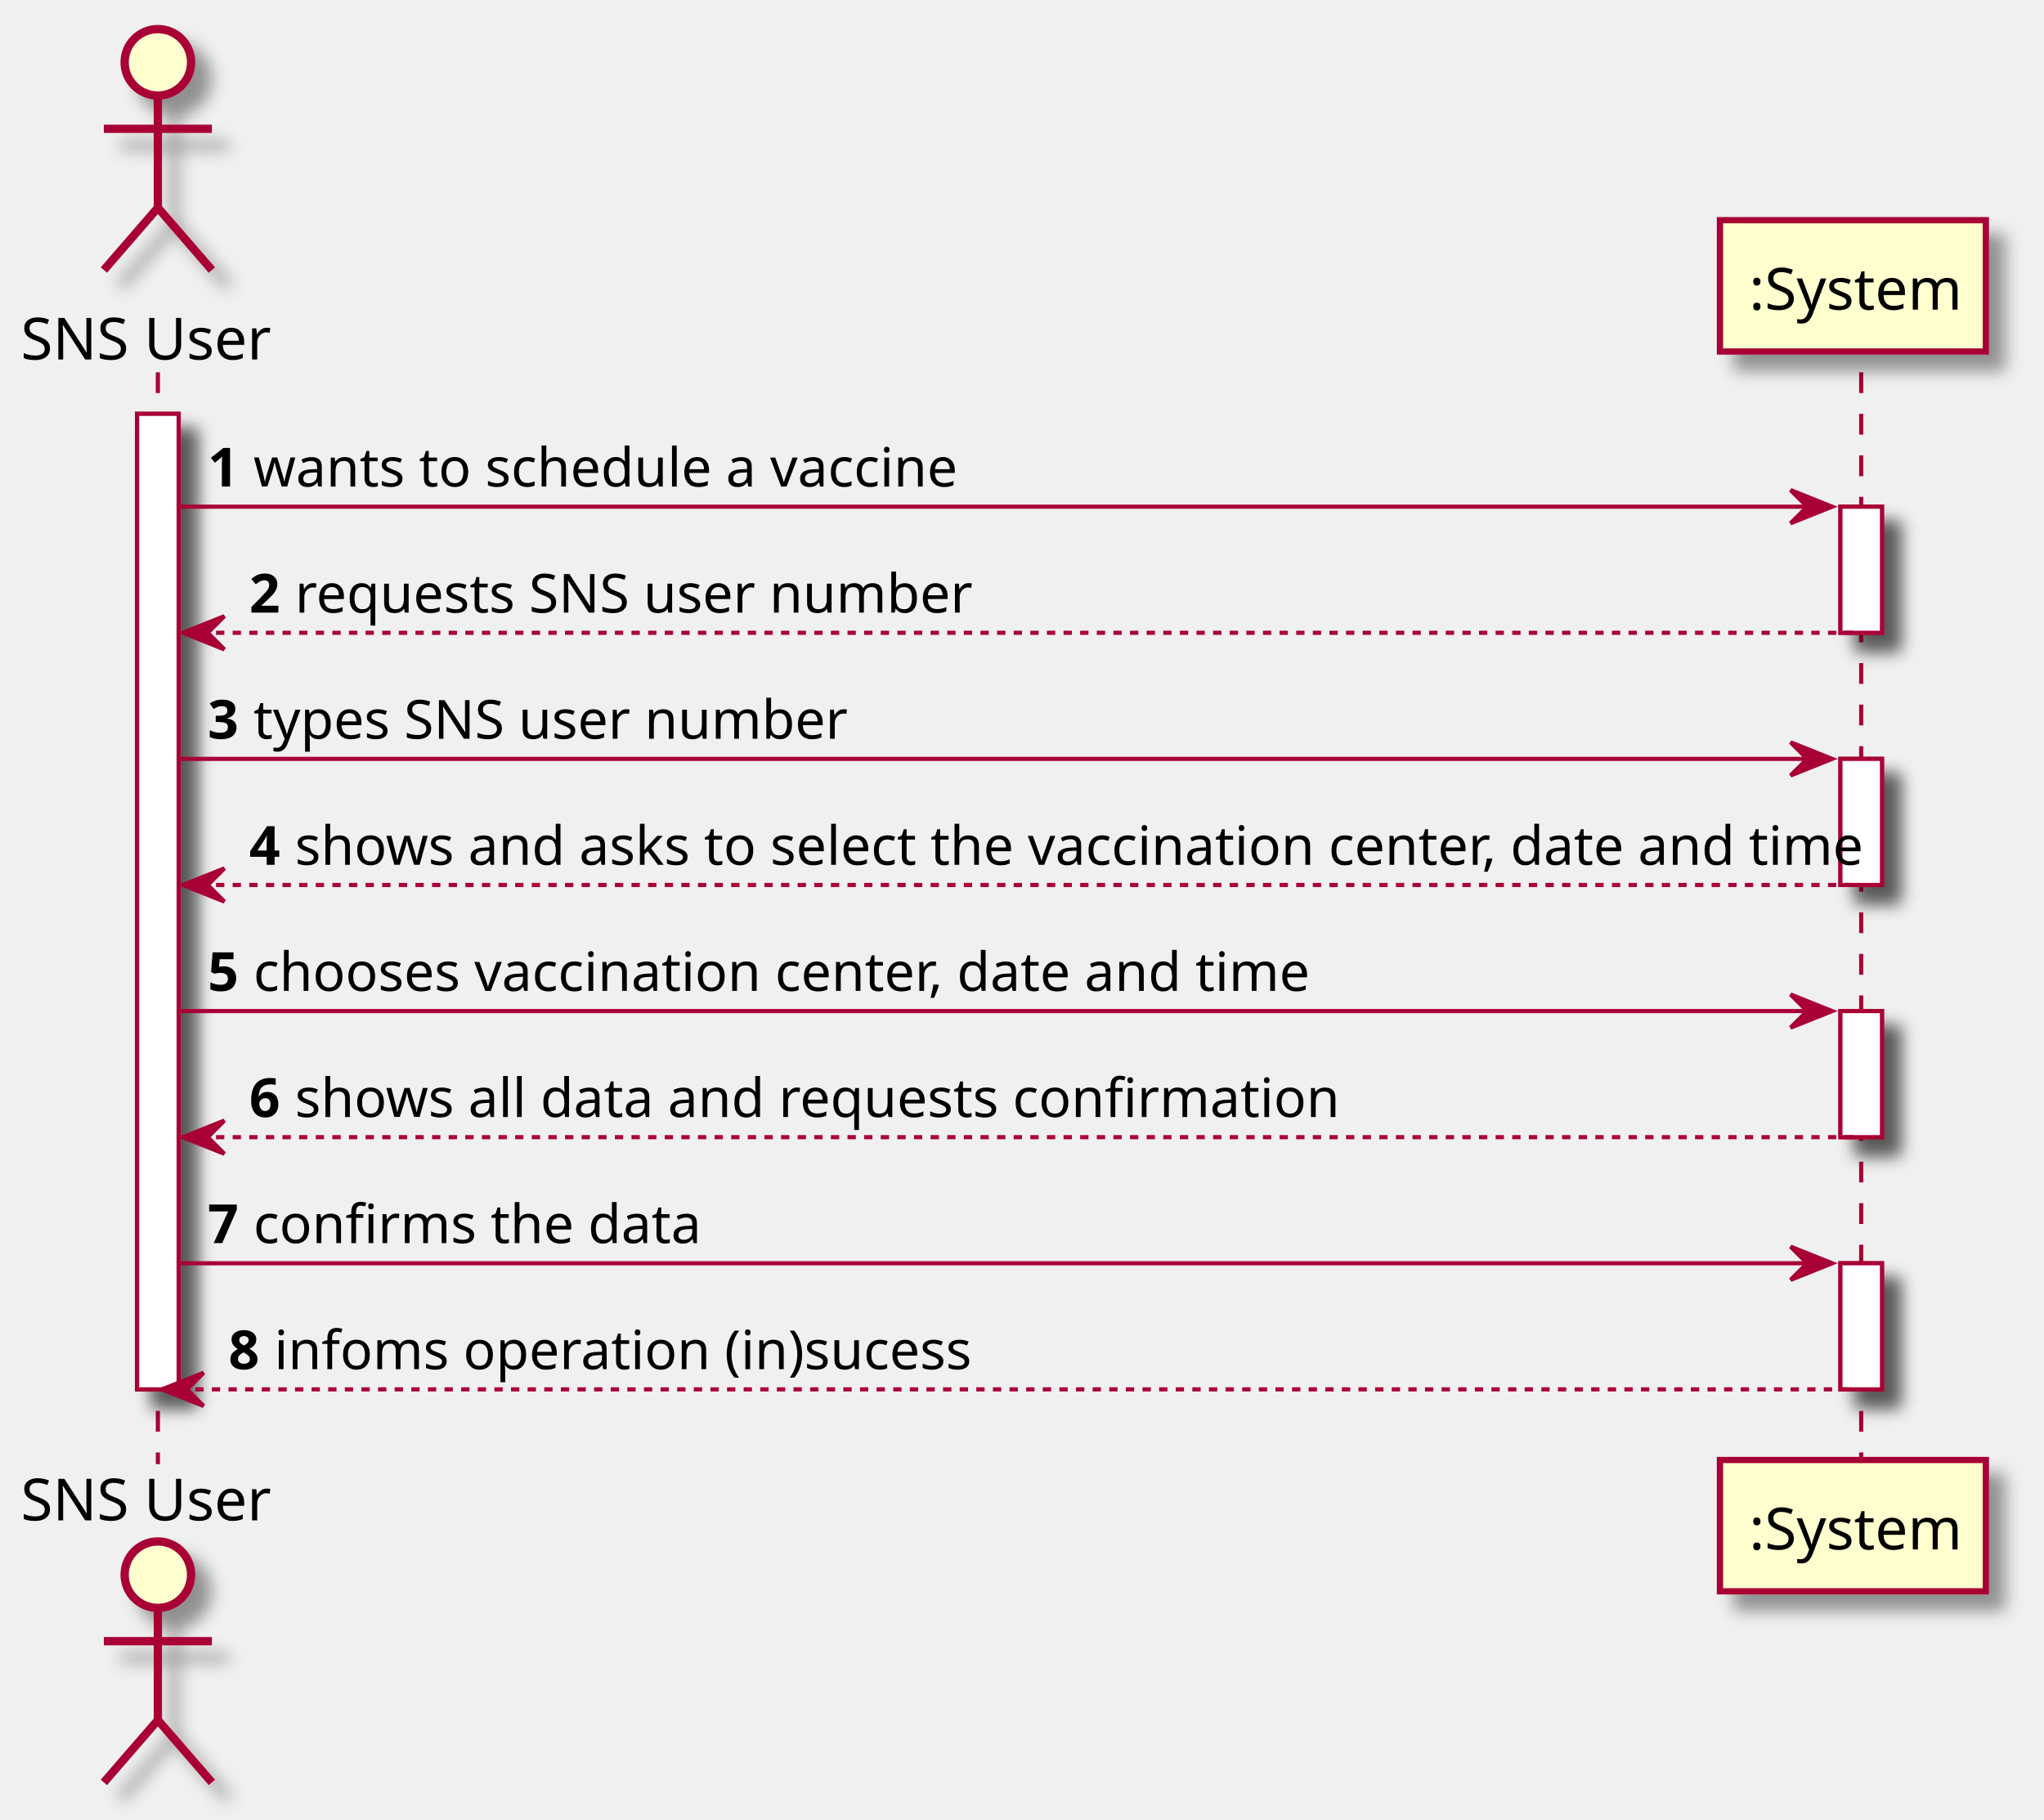
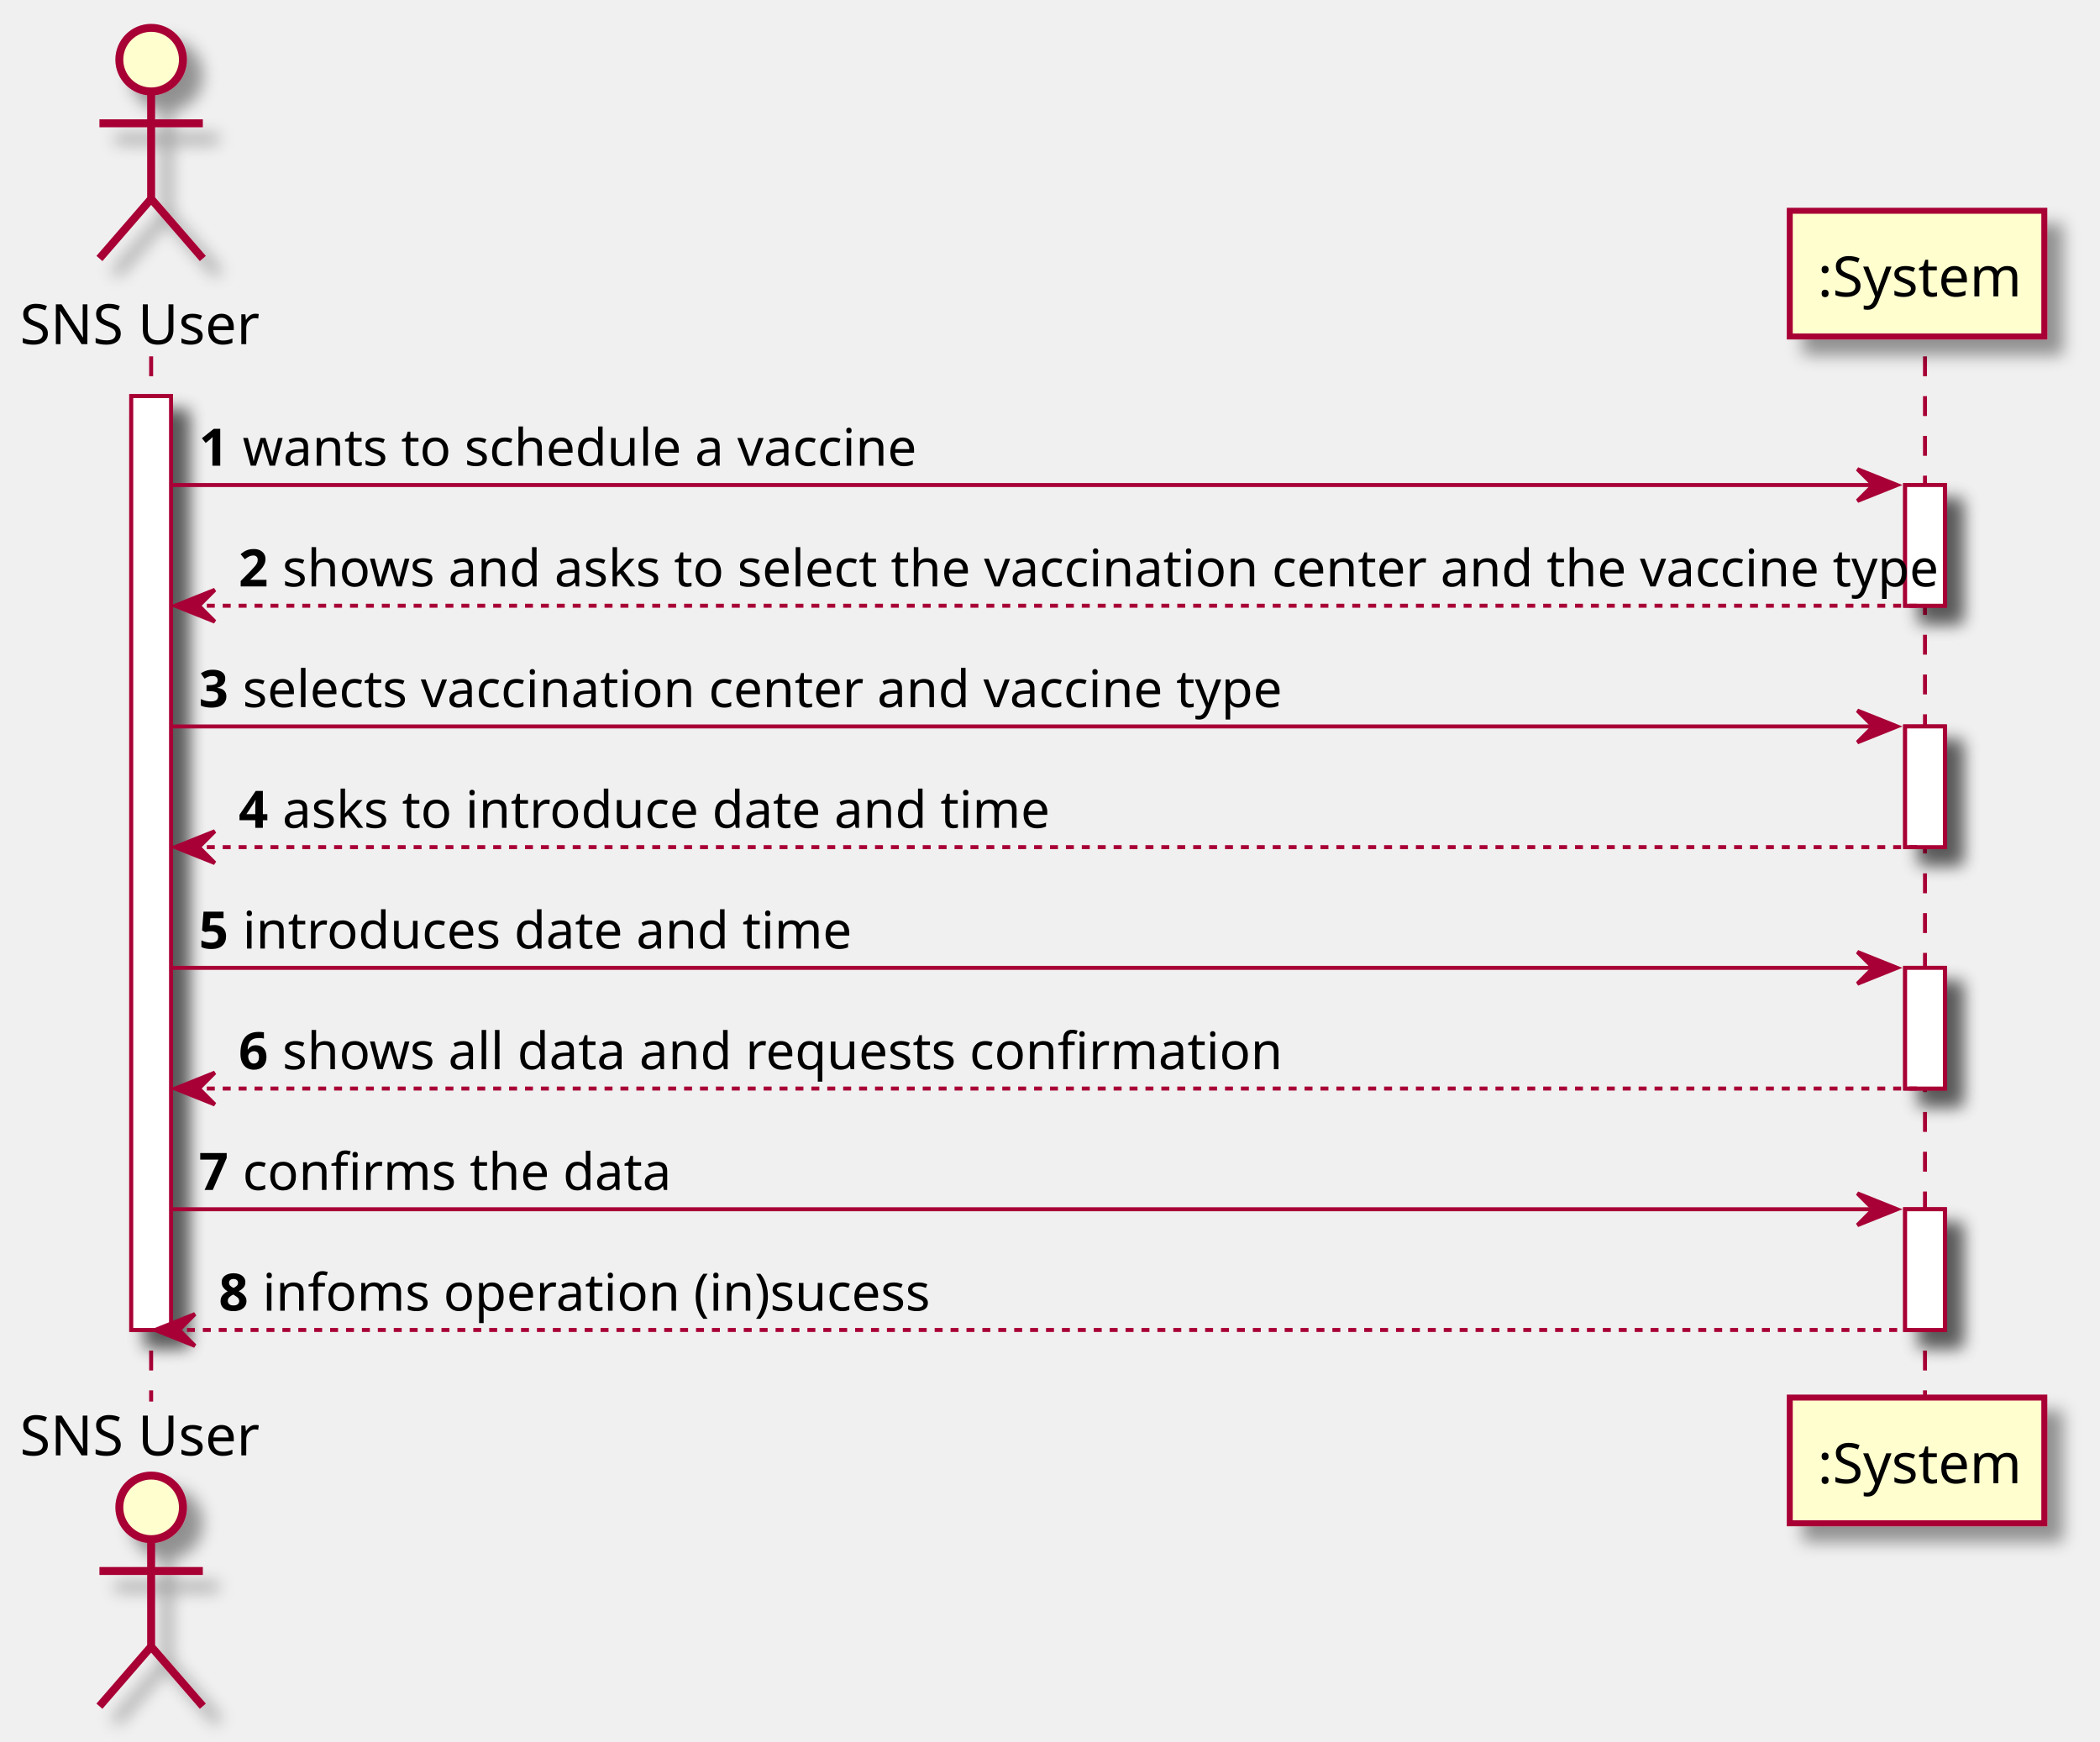
- <svg xmlns="http://www.w3.org/2000/svg" contentScriptType="application/ecmascript" contentStyleType="text/css" height="438px" preserveAspectRatio="none" style="width:492px;height:438px;background:#FFFFFF;" version="1.1" viewBox="0 0 492 438" width="492px" zoomAndPan="magnify">
+ <svg xmlns="http://www.w3.org/2000/svg" contentScriptType="application/ecmascript" contentStyleType="text/css" height="438px" preserveAspectRatio="none" style="width:528px;height:438px;background:#FFFFFF;" version="1.1" viewBox="0 0 528 438" width="528px" zoomAndPan="magnify">
  <defs>
-     <filter height="300%" id="f1ouvbbmm32itb" width="300%" x="-1" y="-1">
+     <filter height="300%" id="f1xnv79f1fdunm" width="300%" x="-1" y="-1">
      <feGaussianBlur result="blurOut" stdDeviation="2.0" />
      <feColorMatrix in="blurOut" result="blurOut2" type="matrix" values="0 0 0 0 0 0 0 0 0 0 0 0 0 0 0 0 0 0 .4 0" />
      <feOffset dx="4.0" dy="4.0" in="blurOut2" result="blurOut3" />
      <feBlend in="SourceGraphic" in2="blurOut3" mode="normal" />
    </filter>
  </defs>
  <g>
-     <rect fill="#FFFFFF" filter="url(#f1ouvbbmm32itb)" height="234.812" style="stroke:#A80036;stroke-width:1.0;" width="10" x="33" y="99.609" />
-     <rect fill="#FFFFFF" filter="url(#f1ouvbbmm32itb)" height="30.352" style="stroke:#A80036;stroke-width:1.0;" width="10" x="443" y="121.961" />
-     <rect fill="#FFFFFF" filter="url(#f1ouvbbmm32itb)" height="30.352" style="stroke:#A80036;stroke-width:1.0;" width="10" x="443" y="182.664" />
-     <rect fill="#FFFFFF" filter="url(#f1ouvbbmm32itb)" height="30.352" style="stroke:#A80036;stroke-width:1.0;" width="10" x="443" y="243.367" />
-     <rect fill="#FFFFFF" filter="url(#f1ouvbbmm32itb)" height="30.352" style="stroke:#A80036;stroke-width:1.0;" width="10" x="443" y="304.07" />
+     <rect fill="#FFFFFF" filter="url(#f1xnv79f1fdunm)" height="234.812" style="stroke:#A80036;stroke-width:1.0;" width="10" x="33" y="99.609" />
+     <rect fill="#FFFFFF" filter="url(#f1xnv79f1fdunm)" height="30.352" style="stroke:#A80036;stroke-width:1.0;" width="10" x="479" y="121.961" />
+     <rect fill="#FFFFFF" filter="url(#f1xnv79f1fdunm)" height="30.352" style="stroke:#A80036;stroke-width:1.0;" width="10" x="479" y="182.664" />
+     <rect fill="#FFFFFF" filter="url(#f1xnv79f1fdunm)" height="30.352" style="stroke:#A80036;stroke-width:1.0;" width="10" x="479" y="243.367" />
+     <rect fill="#FFFFFF" filter="url(#f1xnv79f1fdunm)" height="30.352" style="stroke:#A80036;stroke-width:1.0;" width="10" x="479" y="304.07" />
    <line style="stroke:#A80036;stroke-width:1.0;stroke-dasharray:5.0,5.0;" x1="38" x2="38" y1="89.609" y2="352.422" />
-     <line style="stroke:#A80036;stroke-width:1.0;stroke-dasharray:5.0,5.0;" x1="448" x2="448" y1="89.609" y2="352.422" />
+     <line style="stroke:#A80036;stroke-width:1.0;stroke-dasharray:5.0,5.0;" x1="484" x2="484" y1="89.609" y2="352.422" />
    <text fill="#000000" font-family="sans-serif" font-size="14" lengthAdjust="spacing" textLength="60" x="5" y="86.533">SNS User</text>
-     <ellipse cx="38" cy="15" fill="#FEFECE" filter="url(#f1ouvbbmm32itb)" rx="8" ry="8" style="stroke:#A80036;stroke-width:2.0;" />
-     <path d="M38,23 L38,50 M25,31 L51,31 M38,50 L25,65 M38,50 L51,65 " fill="none" filter="url(#f1ouvbbmm32itb)" style="stroke:#A80036;stroke-width:2.0;" />
+     <ellipse cx="38" cy="15" fill="#FEFECE" filter="url(#f1xnv79f1fdunm)" rx="8" ry="8" style="stroke:#A80036;stroke-width:2.0;" />
+     <path d="M38,23 L38,50 M25,31 L51,31 M38,50 L25,65 M38,50 L51,65 " fill="none" filter="url(#f1xnv79f1fdunm)" style="stroke:#A80036;stroke-width:2.0;" />
    <text fill="#000000" font-family="sans-serif" font-size="14" lengthAdjust="spacing" textLength="60" x="5" y="365.955">SNS User</text>
-     <ellipse cx="38" cy="379.031" fill="#FEFECE" filter="url(#f1ouvbbmm32itb)" rx="8" ry="8" style="stroke:#A80036;stroke-width:2.0;" />
-     <path d="M38,387.031 L38,414.031 M25,395.031 L51,395.031 M38,414.031 L25,429.031 M38,414.031 L51,429.031 " fill="none" filter="url(#f1ouvbbmm32itb)" style="stroke:#A80036;stroke-width:2.0;" />
-     <rect fill="#FEFECE" filter="url(#f1ouvbbmm32itb)" height="31.609" style="stroke:#A80036;stroke-width:1.5;" width="64" x="414" y="53" />
-     <text fill="#000000" font-family="sans-serif" font-size="14" lengthAdjust="spacing" textLength="50" x="421" y="74.533">:System</text>
-     <rect fill="#FEFECE" filter="url(#f1ouvbbmm32itb)" height="31.609" style="stroke:#A80036;stroke-width:1.5;" width="64" x="414" y="351.422" />
-     <text fill="#000000" font-family="sans-serif" font-size="14" lengthAdjust="spacing" textLength="50" x="421" y="372.955">:System</text>
-     <rect fill="#FFFFFF" filter="url(#f1ouvbbmm32itb)" height="234.812" style="stroke:#A80036;stroke-width:1.0;" width="10" x="33" y="99.609" />
-     <rect fill="#FFFFFF" filter="url(#f1ouvbbmm32itb)" height="30.352" style="stroke:#A80036;stroke-width:1.0;" width="10" x="443" y="121.961" />
-     <rect fill="#FFFFFF" filter="url(#f1ouvbbmm32itb)" height="30.352" style="stroke:#A80036;stroke-width:1.0;" width="10" x="443" y="182.664" />
-     <rect fill="#FFFFFF" filter="url(#f1ouvbbmm32itb)" height="30.352" style="stroke:#A80036;stroke-width:1.0;" width="10" x="443" y="243.367" />
-     <rect fill="#FFFFFF" filter="url(#f1ouvbbmm32itb)" height="30.352" style="stroke:#A80036;stroke-width:1.0;" width="10" x="443" y="304.07" />
-     <polygon fill="#A80036" points="431,117.961,441,121.961,431,125.961,435,121.961" style="stroke:#A80036;stroke-width:1.0;" />
-     <line style="stroke:#A80036;stroke-width:1.0;" x1="43" x2="437" y1="121.961" y2="121.961" />
+     <ellipse cx="38" cy="379.031" fill="#FEFECE" filter="url(#f1xnv79f1fdunm)" rx="8" ry="8" style="stroke:#A80036;stroke-width:2.0;" />
+     <path d="M38,387.031 L38,414.031 M25,395.031 L51,395.031 M38,414.031 L25,429.031 M38,414.031 L51,429.031 " fill="none" filter="url(#f1xnv79f1fdunm)" style="stroke:#A80036;stroke-width:2.0;" />
+     <rect fill="#FEFECE" filter="url(#f1xnv79f1fdunm)" height="31.609" style="stroke:#A80036;stroke-width:1.5;" width="64" x="450" y="53" />
+     <text fill="#000000" font-family="sans-serif" font-size="14" lengthAdjust="spacing" textLength="50" x="457" y="74.533">:System</text>
+     <rect fill="#FEFECE" filter="url(#f1xnv79f1fdunm)" height="31.609" style="stroke:#A80036;stroke-width:1.5;" width="64" x="450" y="351.422" />
+     <text fill="#000000" font-family="sans-serif" font-size="14" lengthAdjust="spacing" textLength="50" x="457" y="372.955">:System</text>
+     <rect fill="#FFFFFF" filter="url(#f1xnv79f1fdunm)" height="234.812" style="stroke:#A80036;stroke-width:1.0;" width="10" x="33" y="99.609" />
+     <rect fill="#FFFFFF" filter="url(#f1xnv79f1fdunm)" height="30.352" style="stroke:#A80036;stroke-width:1.0;" width="10" x="479" y="121.961" />
+     <rect fill="#FFFFFF" filter="url(#f1xnv79f1fdunm)" height="30.352" style="stroke:#A80036;stroke-width:1.0;" width="10" x="479" y="182.664" />
+     <rect fill="#FFFFFF" filter="url(#f1xnv79f1fdunm)" height="30.352" style="stroke:#A80036;stroke-width:1.0;" width="10" x="479" y="243.367" />
+     <rect fill="#FFFFFF" filter="url(#f1xnv79f1fdunm)" height="30.352" style="stroke:#A80036;stroke-width:1.0;" width="10" x="479" y="304.07" />
+     <polygon fill="#A80036" points="467,117.961,477,121.961,467,125.961,471,121.961" style="stroke:#A80036;stroke-width:1.0;" />
+     <line style="stroke:#A80036;stroke-width:1.0;" x1="43" x2="473" y1="121.961" y2="121.961" />
    <text fill="#000000" font-family="sans-serif" font-size="13" font-weight="bold" lengthAdjust="spacing" textLength="7" x="50" y="117.105">1</text>
    <text fill="#000000" font-family="sans-serif" font-size="13" lengthAdjust="spacing" textLength="163" x="61" y="117.105">wants to schedule a vaccine</text>
    <polygon fill="#A80036" points="54,148.312,44,152.312,54,156.312,50,152.312" style="stroke:#A80036;stroke-width:1.0;" />
-     <line style="stroke:#A80036;stroke-width:1.0;stroke-dasharray:2.0,2.0;" x1="48" x2="447" y1="152.312" y2="152.312" />
+     <line style="stroke:#A80036;stroke-width:1.0;stroke-dasharray:2.0,2.0;" x1="48" x2="483" y1="152.312" y2="152.312" />
    <text fill="#000000" font-family="sans-serif" font-size="13" font-weight="bold" lengthAdjust="spacing" textLength="7" x="60" y="147.456">2</text>
-     <text fill="#000000" font-family="sans-serif" font-size="13" lengthAdjust="spacing" textLength="157" x="71" y="147.456">requests SNS user number</text>
-     <polygon fill="#A80036" points="431,178.664,441,182.664,431,186.664,435,182.664" style="stroke:#A80036;stroke-width:1.0;" />
-     <line style="stroke:#A80036;stroke-width:1.0;" x1="43" x2="437" y1="182.664" y2="182.664" />
+     <text fill="#000000" font-family="sans-serif" font-size="13" lengthAdjust="spacing" textLength="401" x="71" y="147.456">shows and asks to select the vaccination center and the vaccine type</text>
+     <polygon fill="#A80036" points="467,178.664,477,182.664,467,186.664,471,182.664" style="stroke:#A80036;stroke-width:1.0;" />
+     <line style="stroke:#A80036;stroke-width:1.0;" x1="43" x2="473" y1="182.664" y2="182.664" />
    <text fill="#000000" font-family="sans-serif" font-size="13" font-weight="bold" lengthAdjust="spacing" textLength="7" x="50" y="177.808">3</text>
-     <text fill="#000000" font-family="sans-serif" font-size="13" lengthAdjust="spacing" textLength="139" x="61" y="177.808">types SNS user number</text>
+     <text fill="#000000" font-family="sans-serif" font-size="13" lengthAdjust="spacing" textLength="251" x="61" y="177.808">selects vaccination center and vaccine type</text>
    <polygon fill="#A80036" points="54,209.016,44,213.016,54,217.016,50,213.016" style="stroke:#A80036;stroke-width:1.0;" />
-     <line style="stroke:#A80036;stroke-width:1.0;stroke-dasharray:2.0,2.0;" x1="48" x2="447" y1="213.016" y2="213.016" />
+     <line style="stroke:#A80036;stroke-width:1.0;stroke-dasharray:2.0,2.0;" x1="48" x2="483" y1="213.016" y2="213.016" />
    <text fill="#000000" font-family="sans-serif" font-size="13" font-weight="bold" lengthAdjust="spacing" textLength="7" x="60" y="208.159">4</text>
-     <text fill="#000000" font-family="sans-serif" font-size="13" lengthAdjust="spacing" textLength="365" x="71" y="208.159">shows and asks to select the vaccination center, date and time</text>
-     <polygon fill="#A80036" points="431,239.367,441,243.367,431,247.367,435,243.367" style="stroke:#A80036;stroke-width:1.0;" />
-     <line style="stroke:#A80036;stroke-width:1.0;" x1="43" x2="437" y1="243.367" y2="243.367" />
+     <text fill="#000000" font-family="sans-serif" font-size="13" lengthAdjust="spacing" textLength="183" x="71" y="208.159">asks to introduce date and time</text>
+     <polygon fill="#A80036" points="467,239.367,477,243.367,467,247.367,471,243.367" style="stroke:#A80036;stroke-width:1.0;" />
+     <line style="stroke:#A80036;stroke-width:1.0;" x1="43" x2="473" y1="243.367" y2="243.367" />
    <text fill="#000000" font-family="sans-serif" font-size="13" font-weight="bold" lengthAdjust="spacing" textLength="7" x="50" y="238.511">5</text>
-     <text fill="#000000" font-family="sans-serif" font-size="13" lengthAdjust="spacing" textLength="244" x="61" y="238.511">chooses vaccination center, date and time</text>
+     <text fill="#000000" font-family="sans-serif" font-size="13" lengthAdjust="spacing" textLength="143" x="61" y="238.511">introduces date and time</text>
    <polygon fill="#A80036" points="54,269.719,44,273.719,54,277.719,50,273.719" style="stroke:#A80036;stroke-width:1.0;" />
-     <line style="stroke:#A80036;stroke-width:1.0;stroke-dasharray:2.0,2.0;" x1="48" x2="447" y1="273.719" y2="273.719" />
+     <line style="stroke:#A80036;stroke-width:1.0;stroke-dasharray:2.0,2.0;" x1="48" x2="483" y1="273.719" y2="273.719" />
    <text fill="#000000" font-family="sans-serif" font-size="13" font-weight="bold" lengthAdjust="spacing" textLength="7" x="60" y="268.862">6</text>
    <text fill="#000000" font-family="sans-serif" font-size="13" lengthAdjust="spacing" textLength="236" x="71" y="268.862">shows all data and requests confirmation</text>
-     <polygon fill="#A80036" points="431,300.07,441,304.07,431,308.07,435,304.07" style="stroke:#A80036;stroke-width:1.0;" />
-     <line style="stroke:#A80036;stroke-width:1.0;" x1="43" x2="437" y1="304.07" y2="304.07" />
+     <polygon fill="#A80036" points="467,300.07,477,304.07,467,308.07,471,304.07" style="stroke:#A80036;stroke-width:1.0;" />
+     <line style="stroke:#A80036;stroke-width:1.0;" x1="43" x2="473" y1="304.07" y2="304.07" />
    <text fill="#000000" font-family="sans-serif" font-size="13" font-weight="bold" lengthAdjust="spacing" textLength="7" x="50" y="299.214">7</text>
    <text fill="#000000" font-family="sans-serif" font-size="13" lengthAdjust="spacing" textLength="100" x="61" y="299.214">confirms the data</text>
    <polygon fill="#A80036" points="49,330.422,39,334.422,49,338.422,45,334.422" style="stroke:#A80036;stroke-width:1.0;" />
-     <line style="stroke:#A80036;stroke-width:1.0;stroke-dasharray:2.0,2.0;" x1="43" x2="447" y1="334.422" y2="334.422" />
+     <line style="stroke:#A80036;stroke-width:1.0;stroke-dasharray:2.0,2.0;" x1="43" x2="483" y1="334.422" y2="334.422" />
    <text fill="#000000" font-family="sans-serif" font-size="13" font-weight="bold" lengthAdjust="spacing" textLength="7" x="55" y="329.565">8</text>
    <text fill="#000000" font-family="sans-serif" font-size="13" lengthAdjust="spacing" textLength="159" x="66" y="329.565">infoms operation (in)sucess</text>
  </g>
</svg>
